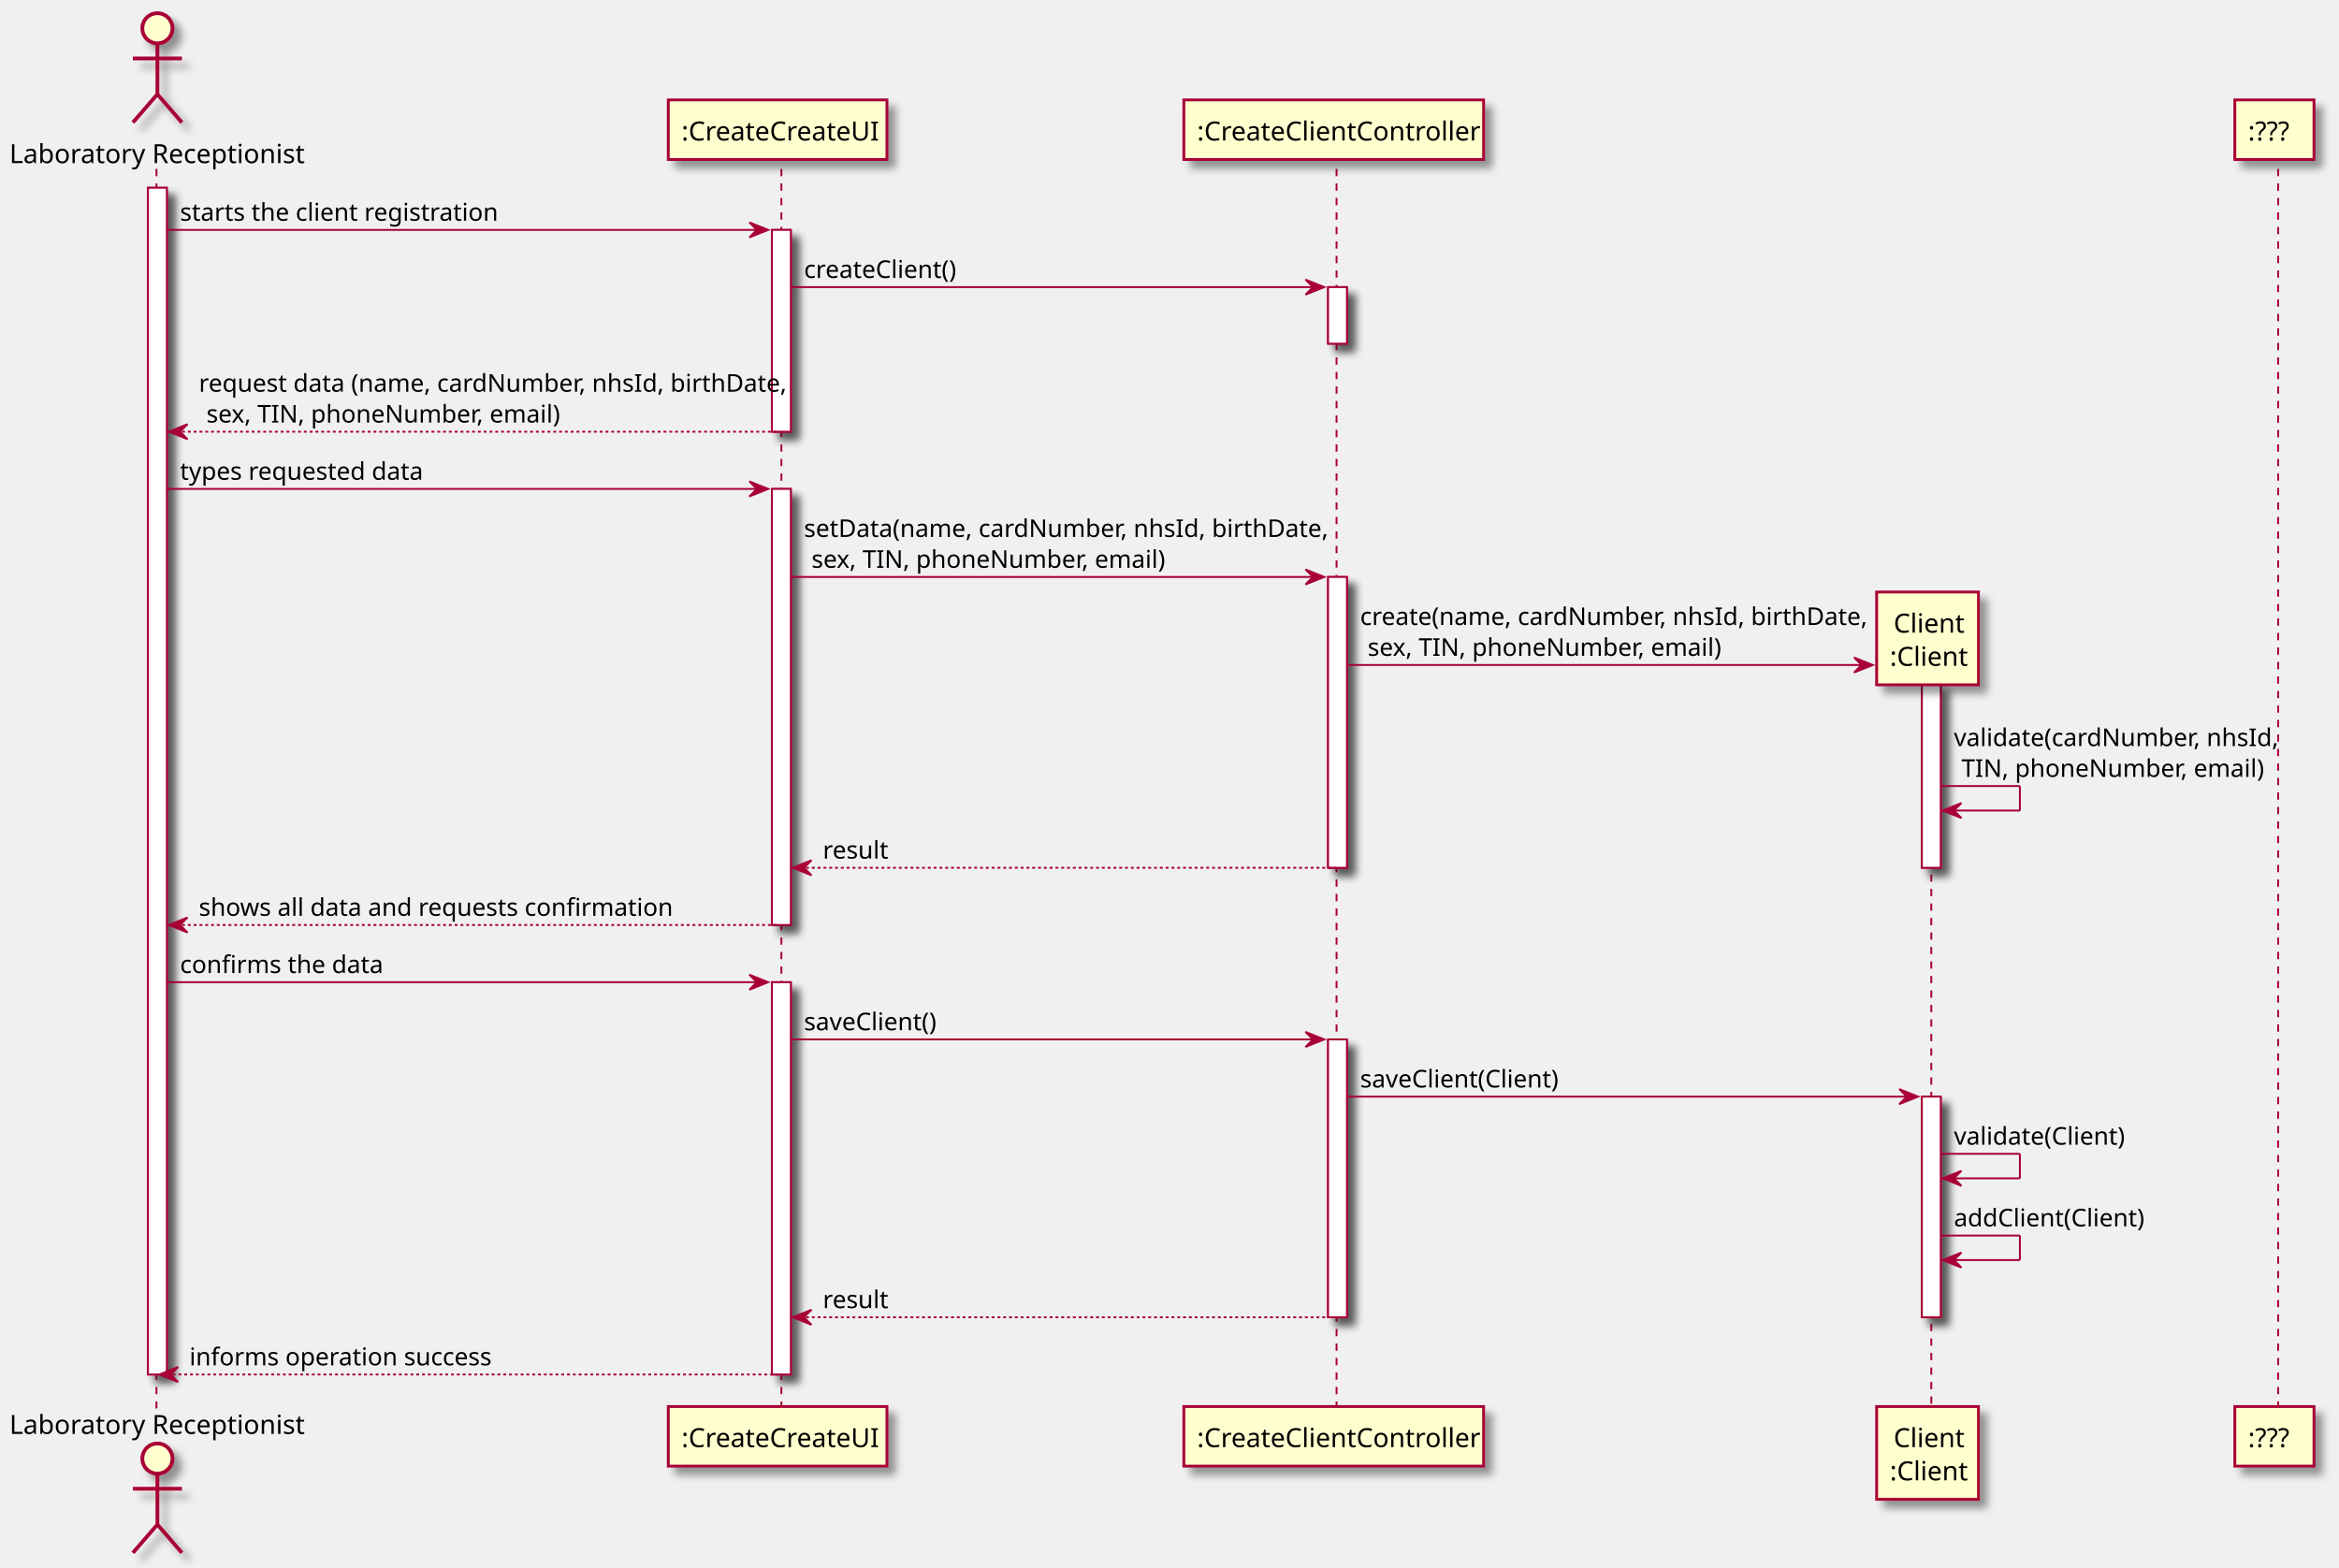
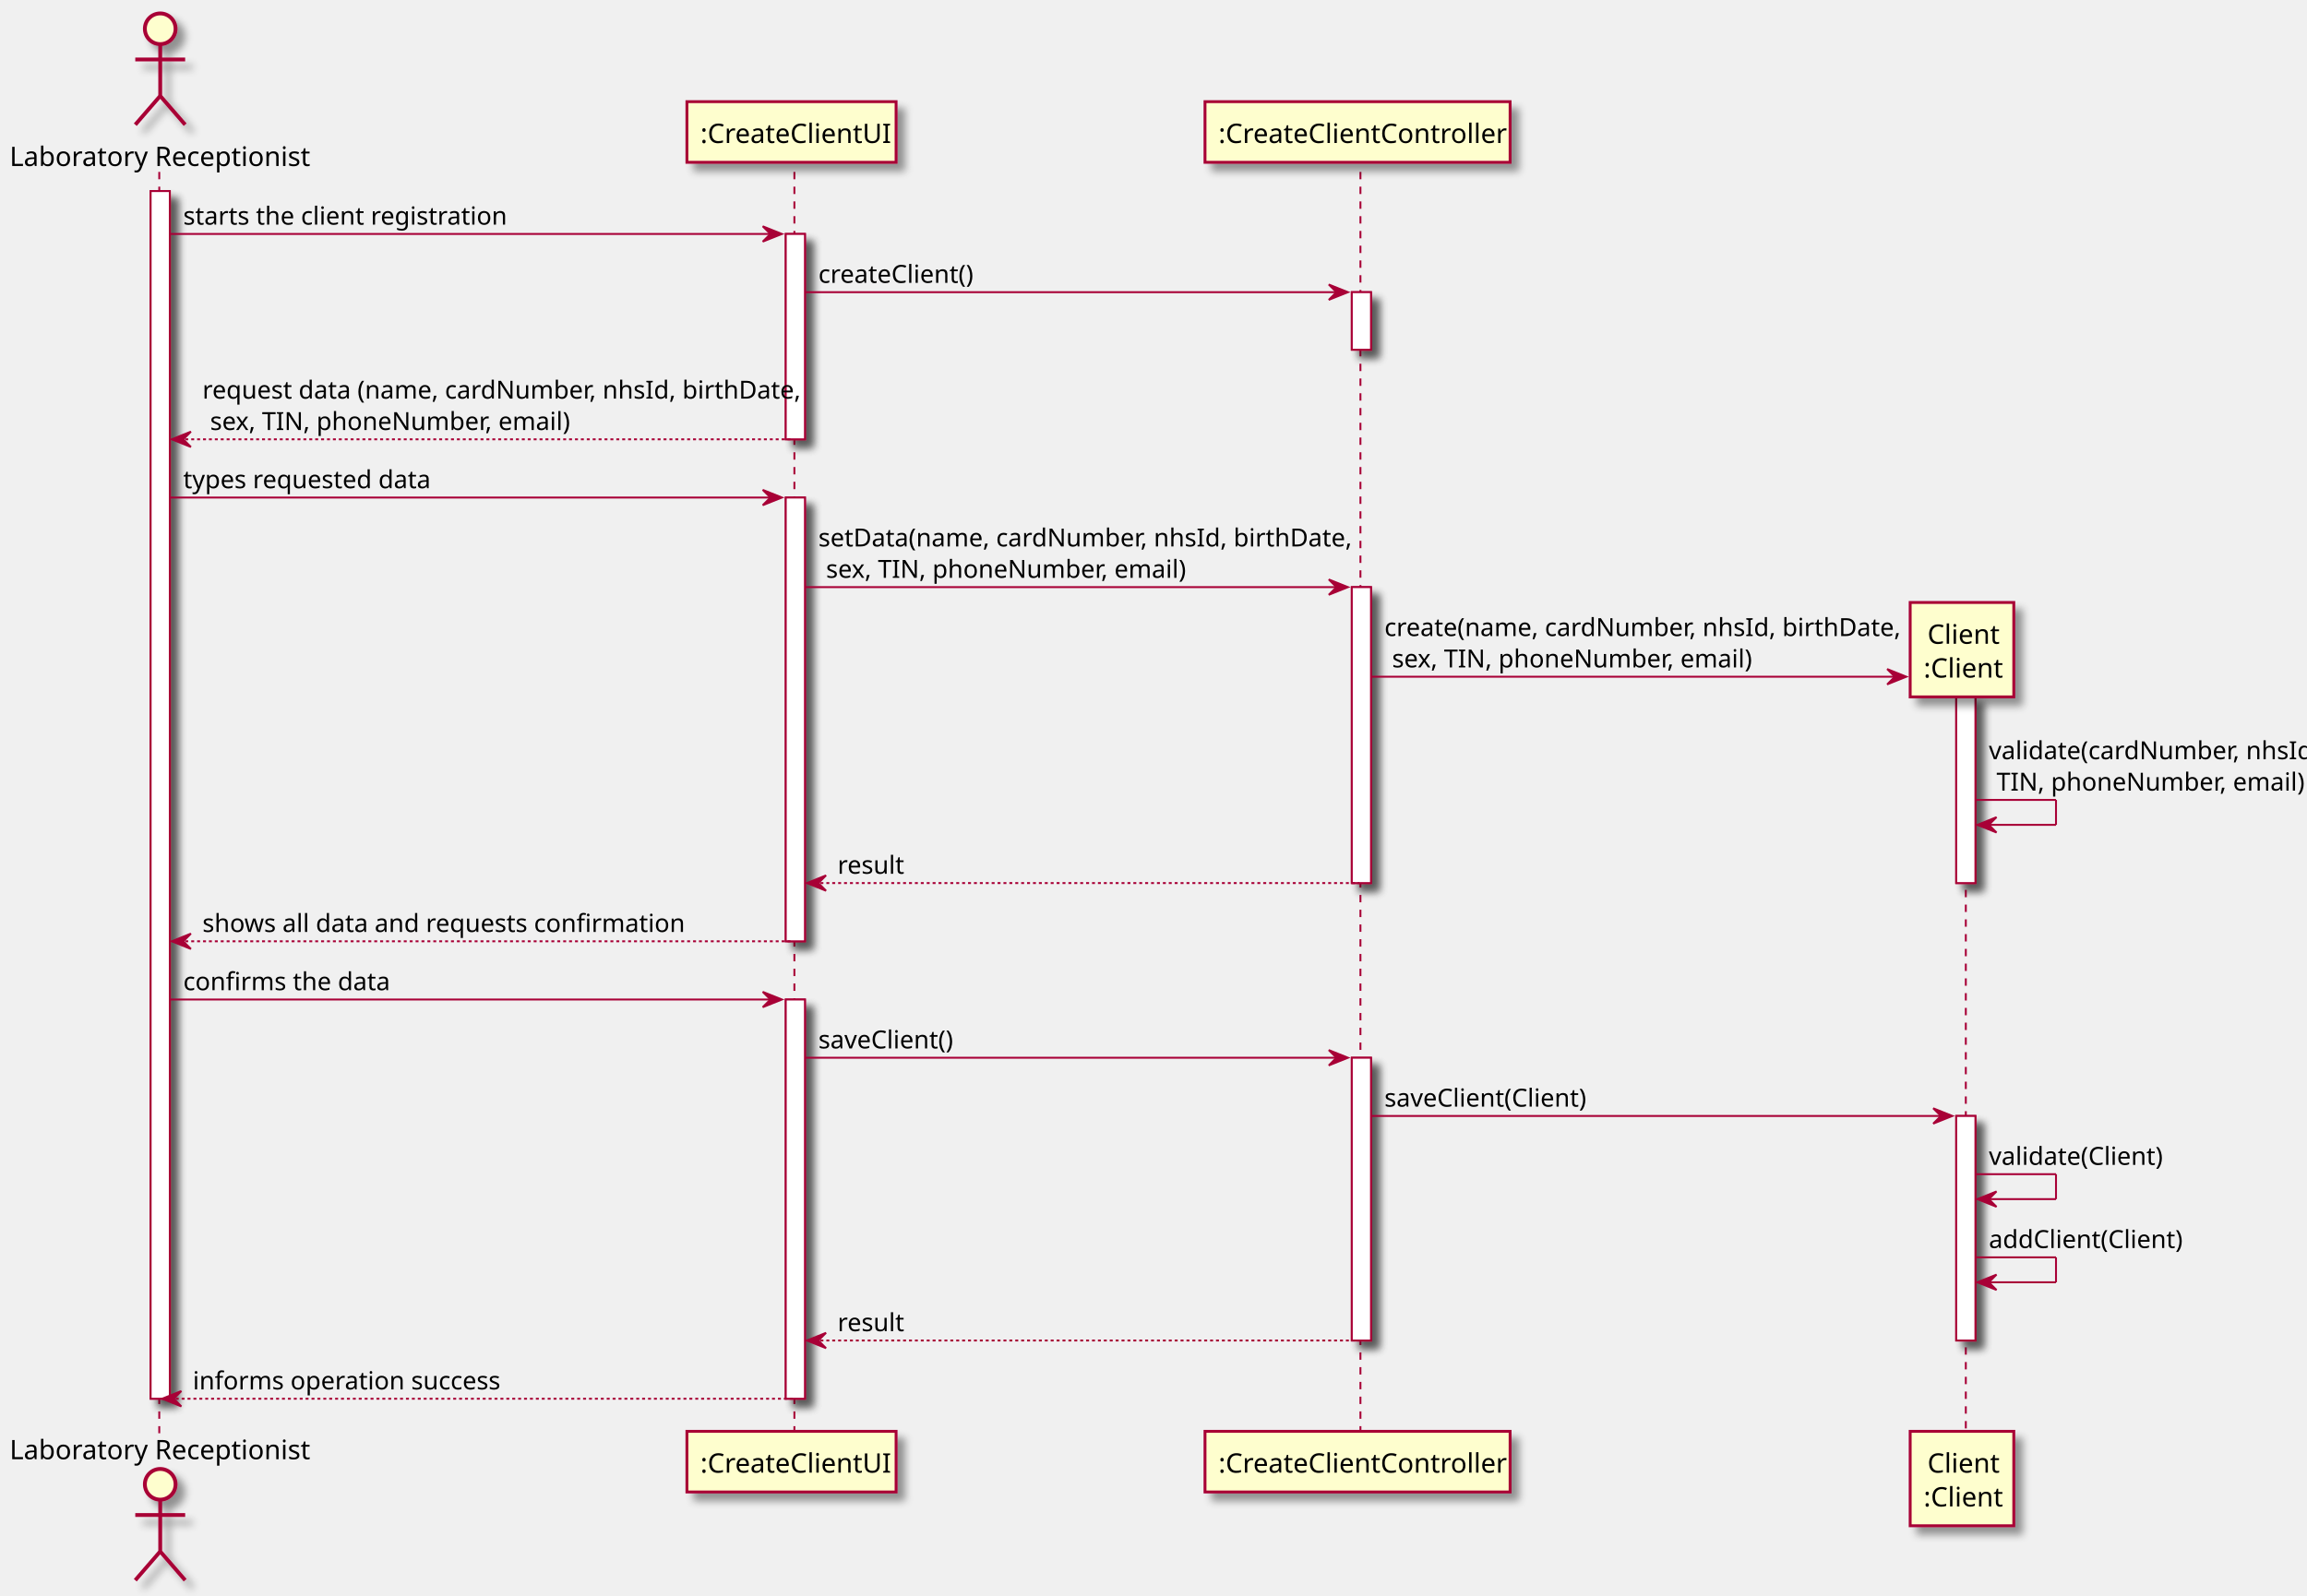
- <svg xmlns="http://www.w3.org/2000/svg" contentScriptType="application/ecmascript" contentStyleType="text/css" height="1081.6px" preserveAspectRatio="none" style="width:1613px;height:1081px;" version="1.1" viewBox="0 0 1613 1081" width="1613.3px" zoomAndPan="magnify">
+ <svg xmlns="http://www.w3.org/2000/svg" contentScriptType="application/ecmascript" contentStyleType="text/css" height="1081.6px" preserveAspectRatio="none" style="width:1563px;height:1081px;" version="1.1" viewBox="0 0 1563 1081" width="1563.9px" zoomAndPan="magnify">
  <defs>
-     <filter height="300%" id="fo9cdmz3atl8d" width="300%" x="-1" y="-1">
+     <filter height="300%" id="fvw7soodctmk0" width="300%" x="-1" y="-1">
      <feGaussianBlur result="blurOut" stdDeviation="2.6" />
      <feColorMatrix in="blurOut" result="blurOut2" type="matrix" values="0 0 0 0 0 0 0 0 0 0 0 0 0 0 0 0 0 0 .4 0" />
      <feOffset dx="5.2" dy="5.2" in="blurOut2" result="blurOut3" />
      <feBlend in="SourceGraphic" in2="blurOut3" mode="normal" />
    </filter>
  </defs>
  <g>
-     <rect fill="#FFFFFF" filter="url(#fo9cdmz3atl8d)" height="818.411" style="stroke:#A80036;stroke-width:1.3;" width="13" x="102.05" y="129.492" />
-     <rect fill="#FFFFFF" filter="url(#fo9cdmz3atl8d)" height="139.171" style="stroke:#A80036;stroke-width:1.3;" width="13" x="532.35" y="158.549" />
-     <rect fill="#FFFFFF" filter="url(#fo9cdmz3atl8d)" height="300.727" style="stroke:#A80036;stroke-width:1.3;" width="13" x="532.35" y="337.177" />
-     <rect fill="#FFFFFF" filter="url(#fo9cdmz3atl8d)" height="270.542" style="stroke:#A80036;stroke-width:1.3;" width="13" x="532.35" y="677.361" />
-     <rect fill="#FFFFFF" filter="url(#fo9cdmz3atl8d)" height="39" style="stroke:#A80036;stroke-width:1.3;" width="13" x="915.85" y="198.006" />
-     <rect fill="#FFFFFF" filter="url(#fo9cdmz3atl8d)" height="200.555" style="stroke:#A80036;stroke-width:1.3;" width="13" x="915.85" y="397.891" />
-     <rect fill="#FFFFFF" filter="url(#fo9cdmz3atl8d)" height="191.628" style="stroke:#A80036;stroke-width:1.3;" width="13" x="915.85" y="716.818" />
-     <rect fill="#FFFFFF" filter="url(#fo9cdmz3atl8d)" height="126.841" style="stroke:#A80036;stroke-width:1.3;" width="13" x="1325.35" y="471.606" />
-     <rect fill="#FFFFFF" filter="url(#fo9cdmz3atl8d)" height="152.171" style="stroke:#A80036;stroke-width:1.3;" width="13" x="1325.35" y="756.275" />
+     <rect fill="#FFFFFF" filter="url(#fvw7soodctmk0)" height="818.411" style="stroke:#A80036;stroke-width:1.3;" width="13" x="102.05" y="129.492" />
+     <rect fill="#FFFFFF" filter="url(#fvw7soodctmk0)" height="139.171" style="stroke:#A80036;stroke-width:1.3;" width="13" x="532.35" y="158.549" />
+     <rect fill="#FFFFFF" filter="url(#fvw7soodctmk0)" height="300.727" style="stroke:#A80036;stroke-width:1.3;" width="13" x="532.35" y="337.177" />
+     <rect fill="#FFFFFF" filter="url(#fvw7soodctmk0)" height="270.542" style="stroke:#A80036;stroke-width:1.3;" width="13" x="532.35" y="677.361" />
+     <rect fill="#FFFFFF" filter="url(#fvw7soodctmk0)" height="39" style="stroke:#A80036;stroke-width:1.3;" width="13" x="915.85" y="198.006" />
+     <rect fill="#FFFFFF" filter="url(#fvw7soodctmk0)" height="200.555" style="stroke:#A80036;stroke-width:1.3;" width="13" x="915.85" y="397.891" />
+     <rect fill="#FFFFFF" filter="url(#fvw7soodctmk0)" height="191.628" style="stroke:#A80036;stroke-width:1.3;" width="13" x="915.85" y="716.818" />
+     <rect fill="#FFFFFF" filter="url(#fvw7soodctmk0)" height="126.841" style="stroke:#A80036;stroke-width:1.3;" width="13" x="1325.35" y="471.606" />
+     <rect fill="#FFFFFF" filter="url(#fvw7soodctmk0)" height="152.171" style="stroke:#A80036;stroke-width:1.3;" width="13" x="1325.35" y="756.275" />
    <line style="stroke:#A80036;stroke-width:1.3;stroke-dasharray:5.0,5.0;" x1="107.9" x2="107.9" y1="116.492" y2="971.303" />
-     <line style="stroke:#A80036;stroke-width:1.3;stroke-dasharray:5.0,5.0;" x1="538.85" x2="538.85" y1="116.492" y2="971.303" />
+     <line style="stroke:#A80036;stroke-width:1.3;stroke-dasharray:5.0,5.0;" x1="538.2" x2="538.2" y1="116.492" y2="971.303" />
    <line style="stroke:#A80036;stroke-width:1.3;stroke-dasharray:5.0,5.0;" x1="921.7" x2="921.7" y1="116.492" y2="971.303" />
    <line style="stroke:#A80036;stroke-width:1.3;stroke-dasharray:5.0,5.0;" x1="1331.85" x2="1331.85" y1="463.034" y2="971.303" />
-     <line style="stroke:#A80036;stroke-width:1.3;stroke-dasharray:5.0,5.0;" x1="1571.05" x2="1571.05" y1="116.492" y2="971.303" />
    <text fill="#000000" font-family="sans-serif" font-size="18.2" lengthAdjust="spacing" textLength="196.3" x="6.5" y="112.493">Laboratory Receptionist</text>
-     <ellipse cx="108.55" cy="19.5" fill="#FEFECE" filter="url(#fo9cdmz3atl8d)" rx="10.4" ry="10.4" style="stroke:#A80036;stroke-width:2.6;" />
-     <path d="M108.55,29.9 L108.55,65 M91.65,40.3 L125.45,40.3 M108.55,65 L91.65,84.5 M108.55,65 L125.45,84.5 " fill="none" filter="url(#fo9cdmz3atl8d)" style="stroke:#A80036;stroke-width:2.6;" />
+     <ellipse cx="108.55" cy="19.5" fill="#FEFECE" filter="url(#fvw7soodctmk0)" rx="10.4" ry="10.4" style="stroke:#A80036;stroke-width:2.6;" />
+     <path d="M108.55,29.9 L108.55,65 M91.65,40.3 L125.45,40.3 M108.55,65 L91.65,84.5 M108.55,65 L125.45,84.5 " fill="none" filter="url(#fvw7soodctmk0)" style="stroke:#A80036;stroke-width:2.6;" />
    <text fill="#000000" font-family="sans-serif" font-size="18.2" lengthAdjust="spacing" textLength="196.3" x="6.5" y="988.896">Laboratory Receptionist</text>
-     <ellipse cx="108.55" cy="1005.895" fill="#FEFECE" filter="url(#fo9cdmz3atl8d)" rx="10.4" ry="10.4" style="stroke:#A80036;stroke-width:2.6;" />
-     <path d="M108.55,1016.295 L108.55,1051.395 M91.65,1026.695 L125.45,1026.695 M108.55,1051.395 L91.65,1070.895 M108.55,1051.395 L125.45,1070.895 " fill="none" filter="url(#fo9cdmz3atl8d)" style="stroke:#A80036;stroke-width:2.6;" />
-     <rect fill="#FEFECE" filter="url(#fo9cdmz3atl8d)" height="41.092" style="stroke:#A80036;stroke-width:1.95;" width="150.8" x="460.85" y="68.9" />
-     <text fill="#000000" font-family="sans-serif" font-size="18.2" lengthAdjust="spacing" textLength="132.6" x="469.95" y="96.893">:CreateCreateUI</text>
-     <rect fill="#FEFECE" filter="url(#fo9cdmz3atl8d)" height="41.092" style="stroke:#A80036;stroke-width:1.95;" width="150.8" x="460.85" y="970.003" />
-     <text fill="#000000" font-family="sans-serif" font-size="18.2" lengthAdjust="spacing" textLength="132.6" x="469.95" y="997.996">:CreateCreateUI</text>
-     <rect fill="#FEFECE" filter="url(#fo9cdmz3atl8d)" height="41.092" style="stroke:#A80036;stroke-width:1.95;" width="206.7" x="816.4" y="68.9" />
+     <ellipse cx="108.55" cy="1005.895" fill="#FEFECE" filter="url(#fvw7soodctmk0)" rx="10.4" ry="10.4" style="stroke:#A80036;stroke-width:2.6;" />
+     <path d="M108.55,1016.295 L108.55,1051.395 M91.65,1026.695 L125.45,1026.695 M108.55,1051.395 L91.65,1070.895 M108.55,1051.395 L125.45,1070.895 " fill="none" filter="url(#fvw7soodctmk0)" style="stroke:#A80036;stroke-width:2.6;" />
+     <rect fill="#FEFECE" filter="url(#fvw7soodctmk0)" height="41.092" style="stroke:#A80036;stroke-width:1.95;" width="141.7" x="465.4" y="68.9" />
+     <text fill="#000000" font-family="sans-serif" font-size="18.2" lengthAdjust="spacing" textLength="123.5" x="474.5" y="96.893">:CreateClientUI</text>
+     <rect fill="#FEFECE" filter="url(#fvw7soodctmk0)" height="41.092" style="stroke:#A80036;stroke-width:1.95;" width="141.7" x="465.4" y="970.003" />
+     <text fill="#000000" font-family="sans-serif" font-size="18.2" lengthAdjust="spacing" textLength="123.5" x="474.5" y="997.996">:CreateClientUI</text>
+     <rect fill="#FEFECE" filter="url(#fvw7soodctmk0)" height="41.092" style="stroke:#A80036;stroke-width:1.95;" width="206.7" x="816.4" y="68.9" />
    <text fill="#000000" font-family="sans-serif" font-size="18.2" lengthAdjust="spacing" textLength="188.5" x="825.5" y="96.893">:CreateClientController</text>
-     <rect fill="#FEFECE" filter="url(#fo9cdmz3atl8d)" height="41.092" style="stroke:#A80036;stroke-width:1.95;" width="206.7" x="816.4" y="970.003" />
+     <rect fill="#FEFECE" filter="url(#fvw7soodctmk0)" height="41.092" style="stroke:#A80036;stroke-width:1.95;" width="206.7" x="816.4" y="970.003" />
    <text fill="#000000" font-family="sans-serif" font-size="18.2" lengthAdjust="spacing" textLength="188.5" x="825.5" y="997.996">:CreateClientController</text>
-     <rect fill="#FEFECE" filter="url(#fo9cdmz3atl8d)" height="63.984" style="stroke:#A80036;stroke-width:1.95;" width="70.2" x="1294.15" y="970.003" />
+     <rect fill="#FEFECE" filter="url(#fvw7soodctmk0)" height="63.984" style="stroke:#A80036;stroke-width:1.95;" width="70.2" x="1294.15" y="970.003" />
    <text fill="#000000" font-family="sans-serif" font-size="18.2" lengthAdjust="spacing" textLength="46.8" x="1305.85" y="997.996">Client</text>
    <text fill="#000000" font-family="sans-serif" font-size="18.2" lengthAdjust="spacing" textLength="52" x="1303.25" y="1020.889">:Client</text>
-     <rect fill="#FEFECE" filter="url(#fo9cdmz3atl8d)" height="41.092" style="stroke:#A80036;stroke-width:1.95;" width="54.6" x="1541.15" y="68.9" />
-     <text fill="#000000" font-family="sans-serif" font-size="18.2" lengthAdjust="spacing" textLength="36.4" x="1550.25" y="96.893">:???</text>
-     <rect fill="#FEFECE" filter="url(#fo9cdmz3atl8d)" height="41.092" style="stroke:#A80036;stroke-width:1.95;" width="54.6" x="1541.15" y="970.003" />
-     <text fill="#000000" font-family="sans-serif" font-size="18.2" lengthAdjust="spacing" textLength="36.4" x="1550.25" y="997.996">:???</text>
-     <rect fill="#FFFFFF" filter="url(#fo9cdmz3atl8d)" height="818.411" style="stroke:#A80036;stroke-width:1.3;" width="13" x="102.05" y="129.492" />
-     <rect fill="#FFFFFF" filter="url(#fo9cdmz3atl8d)" height="139.171" style="stroke:#A80036;stroke-width:1.3;" width="13" x="532.35" y="158.549" />
-     <rect fill="#FFFFFF" filter="url(#fo9cdmz3atl8d)" height="300.727" style="stroke:#A80036;stroke-width:1.3;" width="13" x="532.35" y="337.177" />
-     <rect fill="#FFFFFF" filter="url(#fo9cdmz3atl8d)" height="270.542" style="stroke:#A80036;stroke-width:1.3;" width="13" x="532.35" y="677.361" />
-     <rect fill="#FFFFFF" filter="url(#fo9cdmz3atl8d)" height="39" style="stroke:#A80036;stroke-width:1.3;" width="13" x="915.85" y="198.006" />
-     <rect fill="#FFFFFF" filter="url(#fo9cdmz3atl8d)" height="200.555" style="stroke:#A80036;stroke-width:1.3;" width="13" x="915.85" y="397.891" />
-     <rect fill="#FFFFFF" filter="url(#fo9cdmz3atl8d)" height="191.628" style="stroke:#A80036;stroke-width:1.3;" width="13" x="915.85" y="716.818" />
-     <rect fill="#FFFFFF" filter="url(#fo9cdmz3atl8d)" height="126.841" style="stroke:#A80036;stroke-width:1.3;" width="13" x="1325.35" y="471.606" />
-     <rect fill="#FFFFFF" filter="url(#fo9cdmz3atl8d)" height="152.171" style="stroke:#A80036;stroke-width:1.3;" width="13" x="1325.35" y="756.275" />
+     <rect fill="#FFFFFF" filter="url(#fvw7soodctmk0)" height="818.411" style="stroke:#A80036;stroke-width:1.3;" width="13" x="102.05" y="129.492" />
+     <rect fill="#FFFFFF" filter="url(#fvw7soodctmk0)" height="139.171" style="stroke:#A80036;stroke-width:1.3;" width="13" x="532.35" y="158.549" />
+     <rect fill="#FFFFFF" filter="url(#fvw7soodctmk0)" height="300.727" style="stroke:#A80036;stroke-width:1.3;" width="13" x="532.35" y="337.177" />
+     <rect fill="#FFFFFF" filter="url(#fvw7soodctmk0)" height="270.542" style="stroke:#A80036;stroke-width:1.3;" width="13" x="532.35" y="677.361" />
+     <rect fill="#FFFFFF" filter="url(#fvw7soodctmk0)" height="39" style="stroke:#A80036;stroke-width:1.3;" width="13" x="915.85" y="198.006" />
+     <rect fill="#FFFFFF" filter="url(#fvw7soodctmk0)" height="200.555" style="stroke:#A80036;stroke-width:1.3;" width="13" x="915.85" y="397.891" />
+     <rect fill="#FFFFFF" filter="url(#fvw7soodctmk0)" height="191.628" style="stroke:#A80036;stroke-width:1.3;" width="13" x="915.85" y="716.818" />
+     <rect fill="#FFFFFF" filter="url(#fvw7soodctmk0)" height="126.841" style="stroke:#A80036;stroke-width:1.3;" width="13" x="1325.35" y="471.606" />
+     <rect fill="#FFFFFF" filter="url(#fvw7soodctmk0)" height="152.171" style="stroke:#A80036;stroke-width:1.3;" width="13" x="1325.35" y="756.275" />
    <polygon fill="#A80036" points="516.75,153.349,529.75,158.549,516.75,163.749,521.95,158.549" style="stroke:#A80036;stroke-width:1.3;" />
    <line style="stroke:#A80036;stroke-width:1.3;" x1="115.05" x2="524.55" y1="158.549" y2="158.549" />
    <text fill="#000000" font-family="sans-serif" font-size="16.9" lengthAdjust="spacing" textLength="205.4" x="124.15" y="152.236">starts the client registration</text>
    <polygon fill="#A80036" points="900.25,192.806,913.25,198.006,900.25,203.206,905.45,198.006" style="stroke:#A80036;stroke-width:1.3;" />
    <line style="stroke:#A80036;stroke-width:1.3;" x1="545.35" x2="908.05" y1="198.006" y2="198.006" />
    <text fill="#000000" font-family="sans-serif" font-size="16.9" lengthAdjust="spacing" textLength="100.1" x="554.45" y="191.693">createClient()</text>
    <polygon fill="#A80036" points="129.35,292.52,116.35,297.72,129.35,302.92,124.15,297.72" style="stroke:#A80036;stroke-width:1.3;" />
    <line style="stroke:#A80036;stroke-width:1.3;stroke-dasharray:2.0,2.0;" x1="121.55" x2="537.55" y1="297.72" y2="297.72" />
    <text fill="#000000" font-family="sans-serif" font-size="16.9" lengthAdjust="spacing" textLength="380.9" x="137.15" y="270.15">request data (name, cardNumber, nhsId, birthDate,</text>
    <text fill="#000000" font-family="sans-serif" font-size="16.9" lengthAdjust="spacing" textLength="232.7" x="142.35" y="291.407">sex, TIN, phoneNumber, email)</text>
    <polygon fill="#A80036" points="516.75,331.977,529.75,337.177,516.75,342.377,521.95,337.177" style="stroke:#A80036;stroke-width:1.3;" />
    <line style="stroke:#A80036;stroke-width:1.3;" x1="115.05" x2="524.55" y1="337.177" y2="337.177" />
    <text fill="#000000" font-family="sans-serif" font-size="16.9" lengthAdjust="spacing" textLength="158.6" x="124.15" y="330.864">types requested data</text>
    <polygon fill="#A80036" points="900.25,392.691,913.25,397.891,900.25,403.091,905.45,397.891" style="stroke:#A80036;stroke-width:1.3;" />
    <line style="stroke:#A80036;stroke-width:1.3;" x1="545.35" x2="908.05" y1="397.891" y2="397.891" />
    <text fill="#000000" font-family="sans-serif" font-size="16.9" lengthAdjust="spacing" textLength="340.6" x="554.45" y="370.321">setData(name, cardNumber, nhsId, birthDate,</text>
    <text fill="#000000" font-family="sans-serif" font-size="16.9" lengthAdjust="spacing" textLength="232.7" x="559.65" y="391.578">sex, TIN, phoneNumber, email)</text>
    <polygon fill="#A80036" points="1278.55,453.406,1291.55,458.606,1278.55,463.805,1283.75,458.606" style="stroke:#A80036;stroke-width:1.3;" />
    <line style="stroke:#A80036;stroke-width:1.3;" x1="928.85" x2="1286.35" y1="458.606" y2="458.606" />
    <text fill="#000000" font-family="sans-serif" font-size="16.9" lengthAdjust="spacing" textLength="328.9" x="937.95" y="431.035">create(name, cardNumber, nhsId, birthDate,</text>
    <text fill="#000000" font-family="sans-serif" font-size="16.9" lengthAdjust="spacing" textLength="232.7" x="943.15" y="452.292">sex, TIN, phoneNumber, email)</text>
-     <rect fill="#FEFECE" filter="url(#fo9cdmz3atl8d)" height="63.984" style="stroke:#A80036;stroke-width:1.95;" width="70.2" x="1294.15" y="408.291" />
+     <rect fill="#FEFECE" filter="url(#fvw7soodctmk0)" height="63.984" style="stroke:#A80036;stroke-width:1.95;" width="70.2" x="1294.15" y="408.291" />
    <text fill="#000000" font-family="sans-serif" font-size="18.2" lengthAdjust="spacing" textLength="46.8" x="1305.85" y="436.285">Client</text>
    <text fill="#000000" font-family="sans-serif" font-size="18.2" lengthAdjust="spacing" textLength="52" x="1303.25" y="459.177">:Client</text>
    <line style="stroke:#A80036;stroke-width:1.3;" x1="1338.35" x2="1392.95" y1="542.09" y2="542.09" />
    <line style="stroke:#A80036;stroke-width:1.3;" x1="1392.95" x2="1392.95" y1="542.09" y2="558.99" />
    <line style="stroke:#A80036;stroke-width:1.3;" x1="1339.65" x2="1392.95" y1="558.99" y2="558.99" />
    <polygon fill="#A80036" points="1352.65,553.79,1339.65,558.99,1352.65,564.19,1347.45,558.99" style="stroke:#A80036;stroke-width:1.3;" />
    <text fill="#000000" font-family="sans-serif" font-size="16.9" lengthAdjust="spacing" textLength="208" x="1347.45" y="514.519">validate(cardNumber, nhsId,</text>
    <text fill="#000000" font-family="sans-serif" font-size="16.9" lengthAdjust="spacing" textLength="195" x="1352.65" y="535.777">TIN, phoneNumber, email)</text>
    <polygon fill="#A80036" points="559.65,593.247,546.65,598.447,559.65,603.647,554.45,598.447" style="stroke:#A80036;stroke-width:1.3;" />
    <line style="stroke:#A80036;stroke-width:1.3;stroke-dasharray:2.0,2.0;" x1="551.85" x2="921.05" y1="598.447" y2="598.447" />
    <text fill="#000000" font-family="sans-serif" font-size="16.9" lengthAdjust="spacing" textLength="41.6" x="567.45" y="592.134">result</text>
    <polygon fill="#A80036" points="129.35,632.704,116.35,637.904,129.35,643.104,124.15,637.904" style="stroke:#A80036;stroke-width:1.3;" />
    <line style="stroke:#A80036;stroke-width:1.3;stroke-dasharray:2.0,2.0;" x1="121.55" x2="537.55" y1="637.904" y2="637.904" />
    <text fill="#000000" font-family="sans-serif" font-size="16.9" lengthAdjust="spacing" textLength="306.8" x="137.15" y="631.591">shows all data and requests confirmation</text>
    <polygon fill="#A80036" points="516.75,672.161,529.75,677.361,516.75,682.561,521.95,677.361" style="stroke:#A80036;stroke-width:1.3;" />
    <line style="stroke:#A80036;stroke-width:1.3;" x1="115.05" x2="524.55" y1="677.361" y2="677.361" />
    <text fill="#000000" font-family="sans-serif" font-size="16.9" lengthAdjust="spacing" textLength="130" x="124.15" y="671.048">confirms the data</text>
    <polygon fill="#A80036" points="900.25,711.618,913.25,716.818,900.25,722.018,905.45,716.818" style="stroke:#A80036;stroke-width:1.3;" />
    <line style="stroke:#A80036;stroke-width:1.3;" x1="545.35" x2="908.05" y1="716.818" y2="716.818" />
    <text fill="#000000" font-family="sans-serif" font-size="16.9" lengthAdjust="spacing" textLength="87.1" x="554.45" y="710.505">saveClient()</text>
    <polygon fill="#A80036" points="1309.75,751.075,1322.75,756.275,1309.75,761.475,1314.95,756.275" style="stroke:#A80036;stroke-width:1.3;" />
    <line style="stroke:#A80036;stroke-width:1.3;" x1="928.85" x2="1317.55" y1="756.275" y2="756.275" />
    <text fill="#000000" font-family="sans-serif" font-size="16.9" lengthAdjust="spacing" textLength="130" x="937.95" y="749.962">saveClient(Client)</text>
    <line style="stroke:#A80036;stroke-width:1.3;" x1="1338.35" x2="1392.95" y1="795.732" y2="795.732" />
    <line style="stroke:#A80036;stroke-width:1.3;" x1="1392.95" x2="1392.95" y1="795.732" y2="812.632" />
    <line style="stroke:#A80036;stroke-width:1.3;" x1="1339.65" x2="1392.95" y1="812.632" y2="812.632" />
    <polygon fill="#A80036" points="1352.65,807.432,1339.65,812.632,1352.65,817.832,1347.45,812.632" style="stroke:#A80036;stroke-width:1.3;" />
    <text fill="#000000" font-family="sans-serif" font-size="16.9" lengthAdjust="spacing" textLength="109.2" x="1347.45" y="789.419">validate(Client)</text>
    <line style="stroke:#A80036;stroke-width:1.3;" x1="1338.35" x2="1392.95" y1="852.089" y2="852.089" />
    <line style="stroke:#A80036;stroke-width:1.3;" x1="1392.95" x2="1392.95" y1="852.089" y2="868.989" />
    <line style="stroke:#A80036;stroke-width:1.3;" x1="1339.65" x2="1392.95" y1="868.989" y2="868.989" />
    <polygon fill="#A80036" points="1352.65,863.789,1339.65,868.989,1352.65,874.189,1347.45,868.989" style="stroke:#A80036;stroke-width:1.3;" />
    <text fill="#000000" font-family="sans-serif" font-size="16.9" lengthAdjust="spacing" textLength="123.5" x="1347.45" y="845.776">addClient(Client)</text>
    <polygon fill="#A80036" points="559.65,903.246,546.65,908.446,559.65,913.646,554.45,908.446" style="stroke:#A80036;stroke-width:1.3;" />
    <line style="stroke:#A80036;stroke-width:1.3;stroke-dasharray:2.0,2.0;" x1="551.85" x2="921.05" y1="908.446" y2="908.446" />
    <text fill="#000000" font-family="sans-serif" font-size="16.9" lengthAdjust="spacing" textLength="41.6" x="567.45" y="902.133">result</text>
    <polygon fill="#A80036" points="122.85,942.703,109.85,947.903,122.85,953.103,117.65,947.903" style="stroke:#A80036;stroke-width:1.3;" />
    <line style="stroke:#A80036;stroke-width:1.3;stroke-dasharray:2.0,2.0;" x1="115.05" x2="537.55" y1="947.903" y2="947.903" />
    <text fill="#000000" font-family="sans-serif" font-size="16.9" lengthAdjust="spacing" textLength="197.6" x="130.65" y="941.59">informs operation success</text>
  </g>
</svg>
